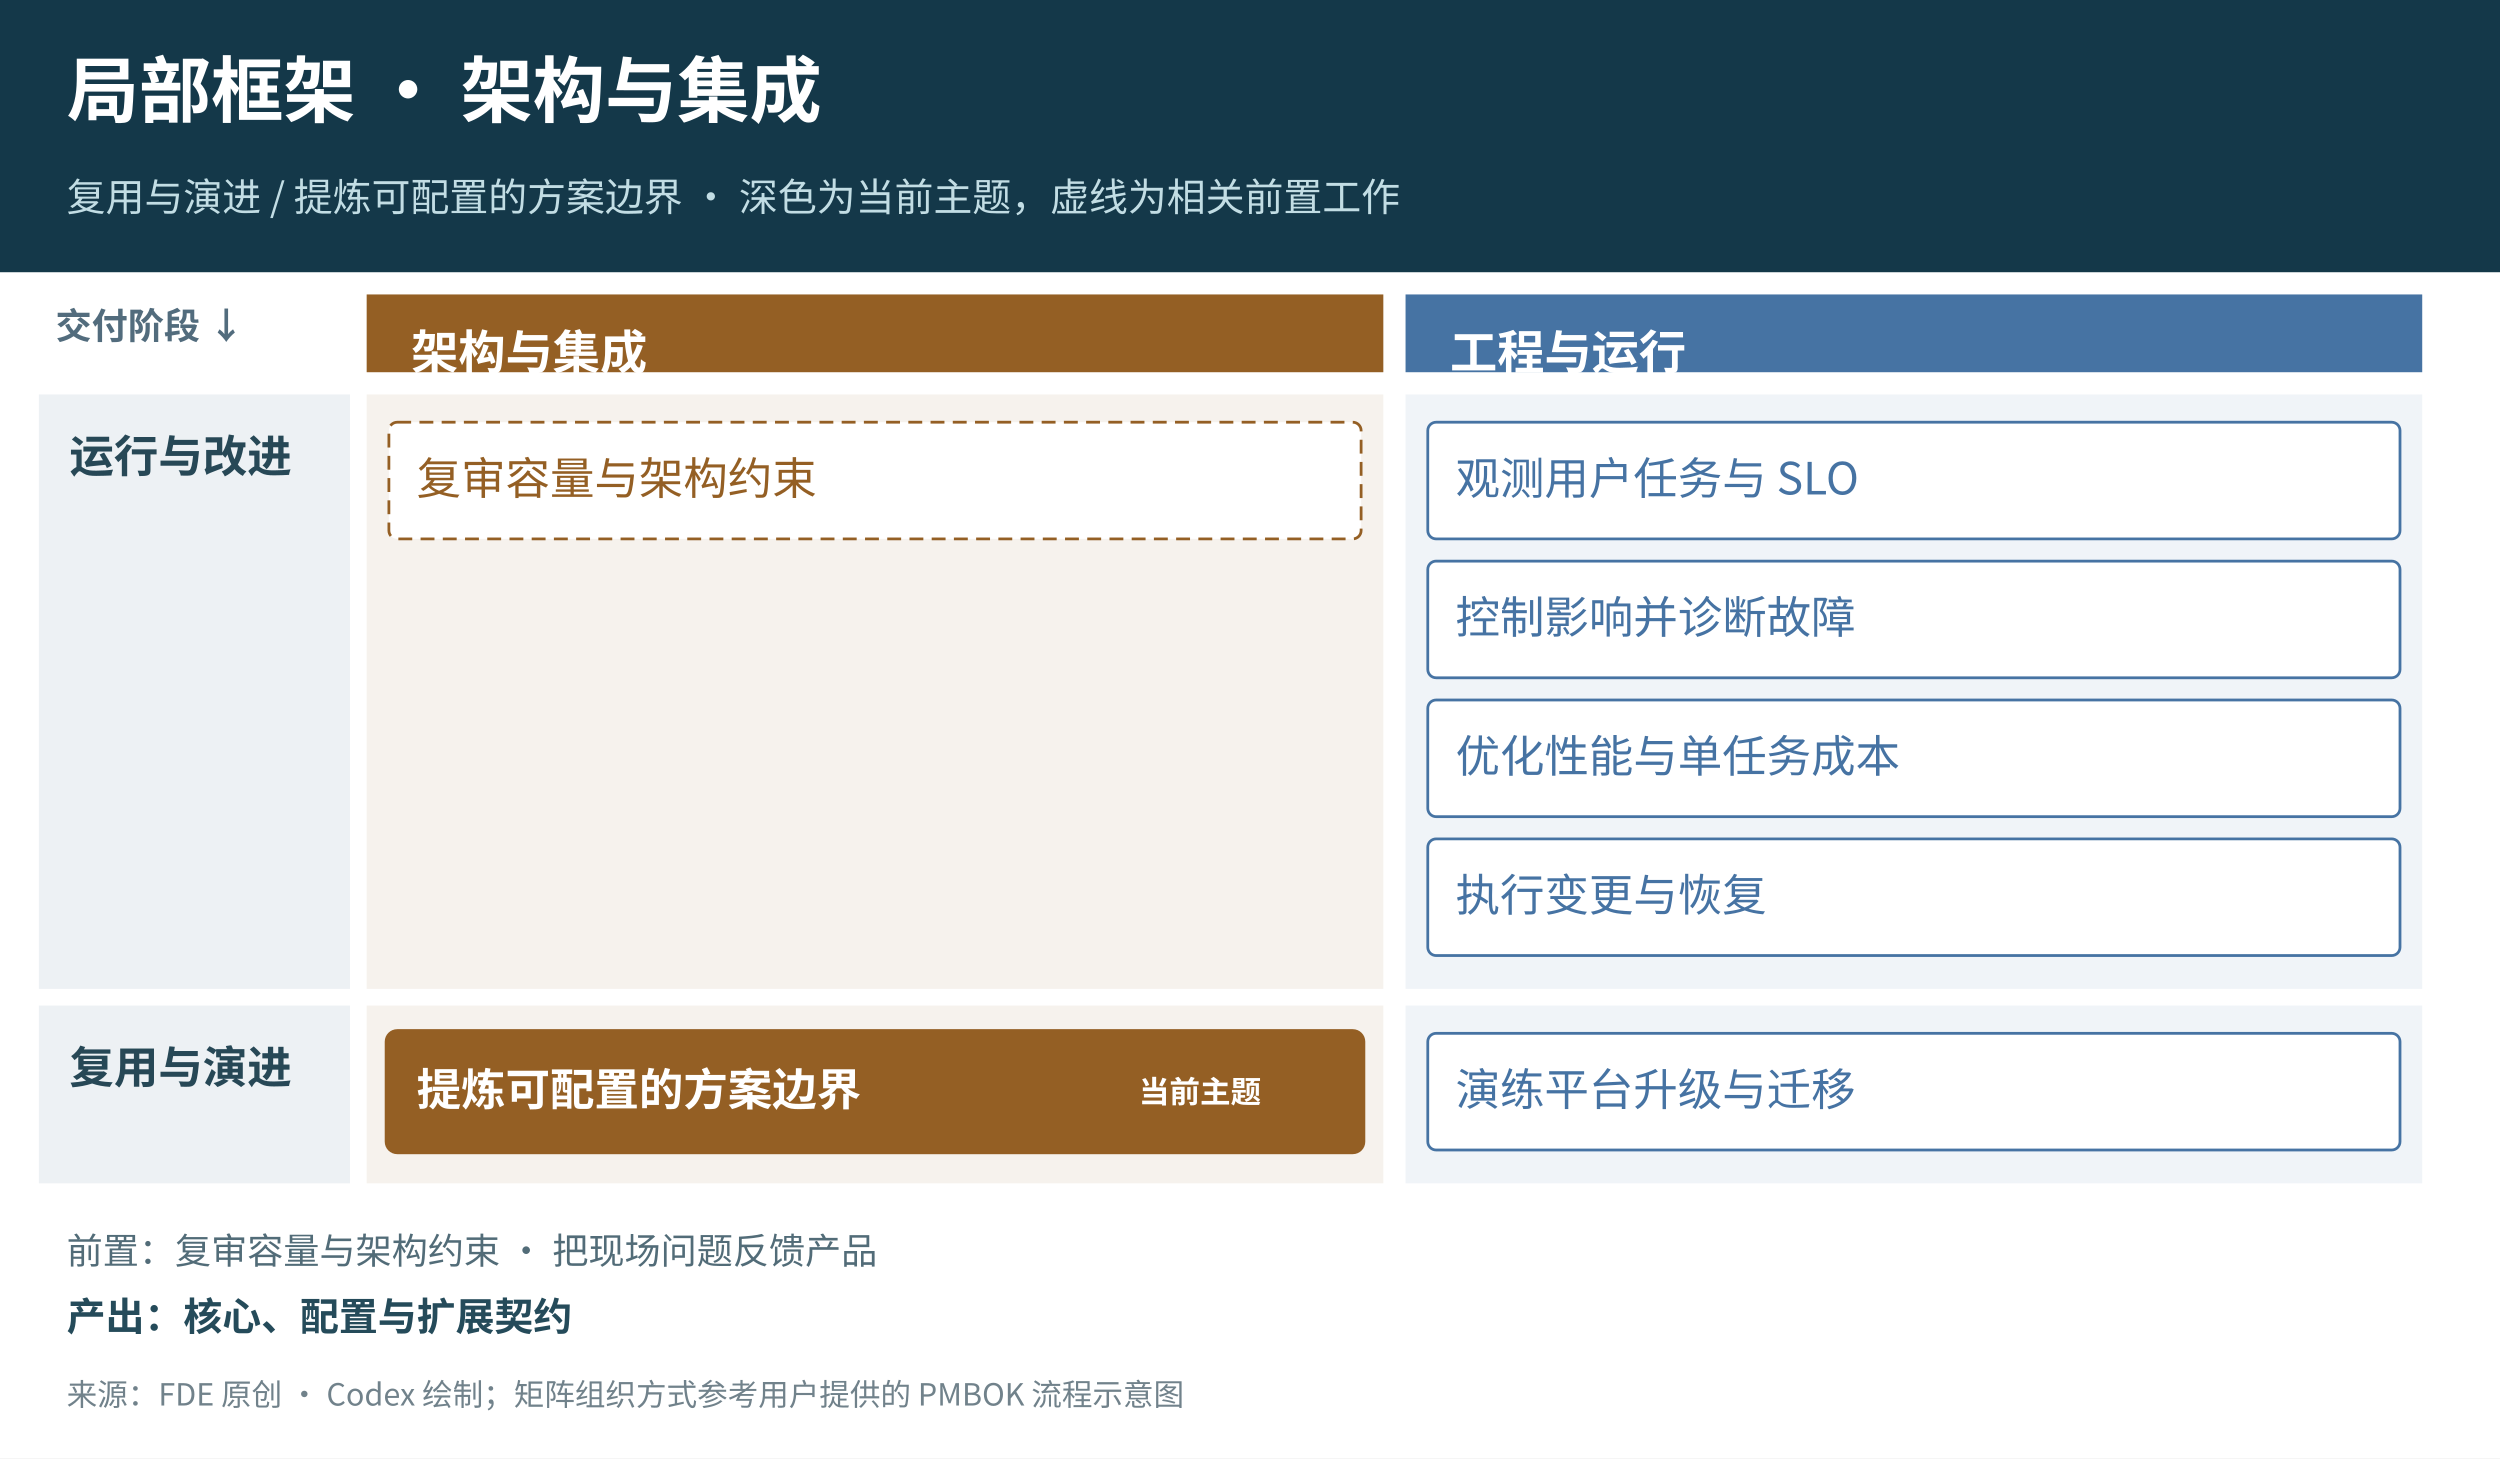
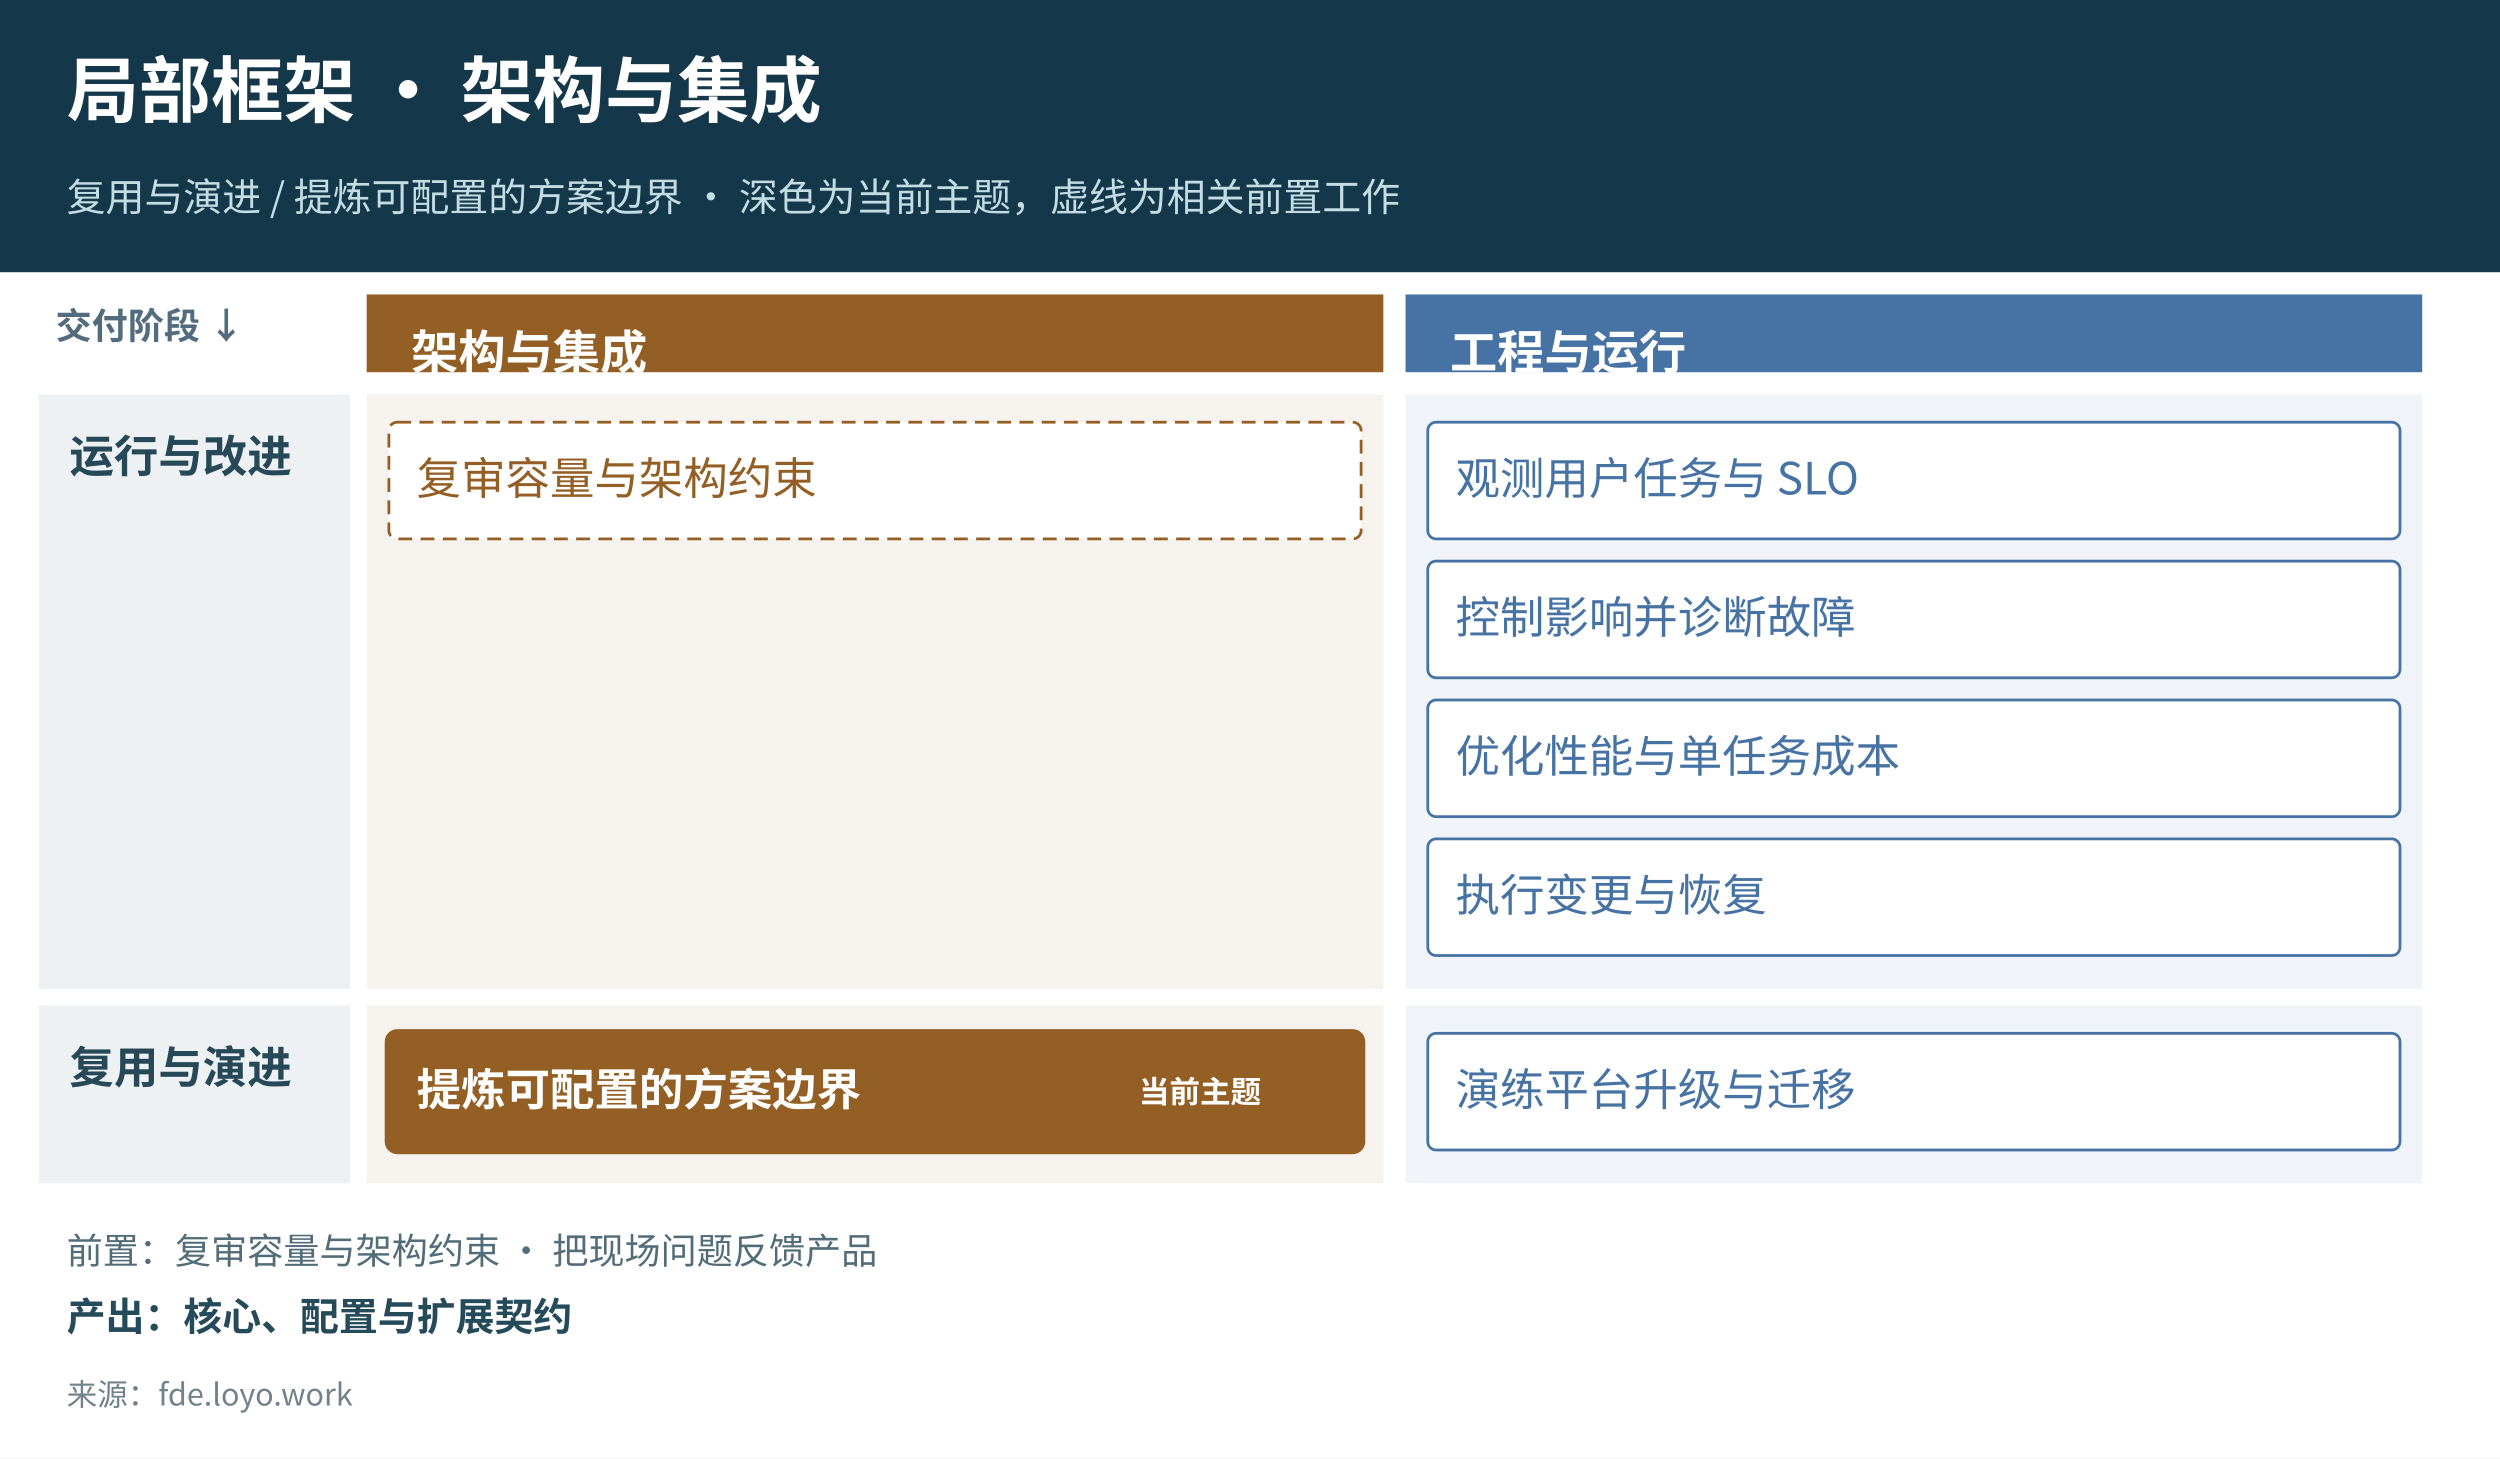
<svg xmlns="http://www.w3.org/2000/svg" viewBox="0 0 900 525" role="img" aria-labelledby="title desc">
  <rect width="900" height="525" fill="#fff" />
  <g font-family="PingFang SC,Microsoft YaHei,Noto Sans CJK SC,sans-serif">
    <rect width="900" height="98" fill="#143849" />
    <text x="24" y="42" font-size="26" fill="#fff" font-weight="700">局部框架 · 架构与集成</text>
    <text x="24" y="76" font-size="14" fill="#c2dde4" font-weight="400">复用与演进 / 提炼可配置的方案边界 · 深色为当前主题，虚线为相关前置工作</text>
    <text x="20" y="122" font-size="13" fill="#526c7d" font-weight="600">交付阶段 ↓</text>
    <rect x="132" y="106" width="366" height="28" fill="#945f24" />
    <text x="148" y="133" font-size="17" fill="white" font-weight="650">架构与集成</text>
    <rect x="506" y="106" width="366" height="28" fill="#4673a3" />
    <text x="522" y="133" font-size="17" fill="white" font-weight="650">工程与运行</text>
    <rect x="14" y="142" width="112" height="214" fill="#edf1f4" />
    <text x="25" y="170" font-size="16" fill="#274856" font-weight="650">运行与改进</text>
    <rect x="132" y="142" width="366" height="214" fill="#f6f2ed" />
    <a href="/docs/solution-architecture/#context-architecture-review" aria-label="复审容量与架构约束">
      <g data-process="architecture-review" data-current="false">
        <rect x="140" y="152" width="350" height="42" rx="3" fill="#fff" stroke="#945f24" stroke-width="1" stroke-dasharray="5 3" />
        <text x="150" y="178" font-size="16" fill="#945f24" font-weight="500">复审容量与架构约束</text>
      </g>
    </a>
    <rect x="506" y="142" width="366" height="214" fill="#f0f4f8" />
    <a href="/docs/observability/#context-slo" aria-label="观测用户任务与 SLO">
      <g data-process="slo" data-current="false">
        <rect x="514" y="152" width="350" height="42" rx="3" fill="#fff" stroke="#4673a3" stroke-width="1" />
        <text x="524" y="178" font-size="16" fill="#4673a3" font-weight="500">观测用户任务与 SLO</text>
      </g>
    </a>
    <a href="/docs/troubleshooting-method/#context-incident" aria-label="控制影响并诊断故障">
      <g data-process="incident" data-current="false">
        <rect x="514" y="202" width="350" height="42" rx="3" fill="#fff" stroke="#4673a3" stroke-width="1" />
        <text x="524" y="228" font-size="16" fill="#4673a3" font-weight="500">控制影响并诊断故障</text>
      </g>
    </a>
    <a href="/docs/performance-cost/#context-cost-performance" aria-label="优化性能与单任务成本">
      <g data-process="cost-performance" data-current="false">
        <rect x="514" y="252" width="350" height="42" rx="3" fill="#fff" stroke="#4673a3" stroke-width="1" />
        <text x="524" y="278" font-size="16" fill="#4673a3" font-weight="500">优化性能与单任务成本</text>
      </g>
    </a>
    <a href="/docs/operations-and-change/#context-operations" aria-label="执行变更与恢复">
      <g data-process="operations" data-current="false">
        <rect x="514" y="302" width="350" height="42" rx="3" fill="#fff" stroke="#4673a3" stroke-width="1" />
        <text x="524" y="328" font-size="16" fill="#4673a3" font-weight="500">执行变更与恢复</text>
      </g>
    </a>
    <rect x="14" y="362" width="112" height="64" fill="#edf1f4" />
    <text x="25" y="390" font-size="16" fill="#274856" font-weight="650">复用与演进</text>
    <rect x="132" y="362" width="366" height="64" fill="#f6f2ed" />
    <a href="/docs/reusable-solutions/#context-reuse-boundary" aria-label="提炼可配置的方案边界">
      <g data-process="reuse-boundary" data-current="true">
        <rect x="140" y="372" width="350" height="42" rx="3" fill="#945f24" stroke="#945f24" stroke-width="3" />
        <text x="150" y="398" font-size="16" fill="#fff" font-weight="700">提炼可配置的方案边界</text>
        <text x="410" y="397" font-size="11" fill="#fff" font-weight="700">当前主题</text>
      </g>
    </a>
    <rect x="506" y="362" width="366" height="64" fill="#f0f4f8" />
    <a href="/docs/deployment-platform/#context-platform-upgrade" aria-label="演练平台升级与迁移">
      <g data-process="platform-upgrade" data-current="false">
        <rect x="514" y="372" width="350" height="42" rx="3" fill="#fff" stroke="#4673a3" stroke-width="1" />
        <text x="524" y="398" font-size="16" fill="#4673a3" font-weight="500">演练平台升级与迁移</text>
      </g>
    </a>
    <text x="24" y="455" font-size="13" fill="#526c78" font-weight="400">前置：复审容量与架构约束 · 把现场问题反馈产品</text>
    <text x="24" y="479" font-size="14" fill="#254b5a" font-weight="650">产出：核心、配置与扩展契约</text>
-     <text x="24" y="506" font-size="11" fill="#71828b" font-weight="400">来源：FDE 原创 · Codex 绘制；矩阵组织方式参考用户提供的 PMBOK 流程示意图</text>
+     <text x="24" y="506" font-size="11" fill="#71828b" font-weight="400">来源：fde.loyo.work</text>
  </g>
</svg>
